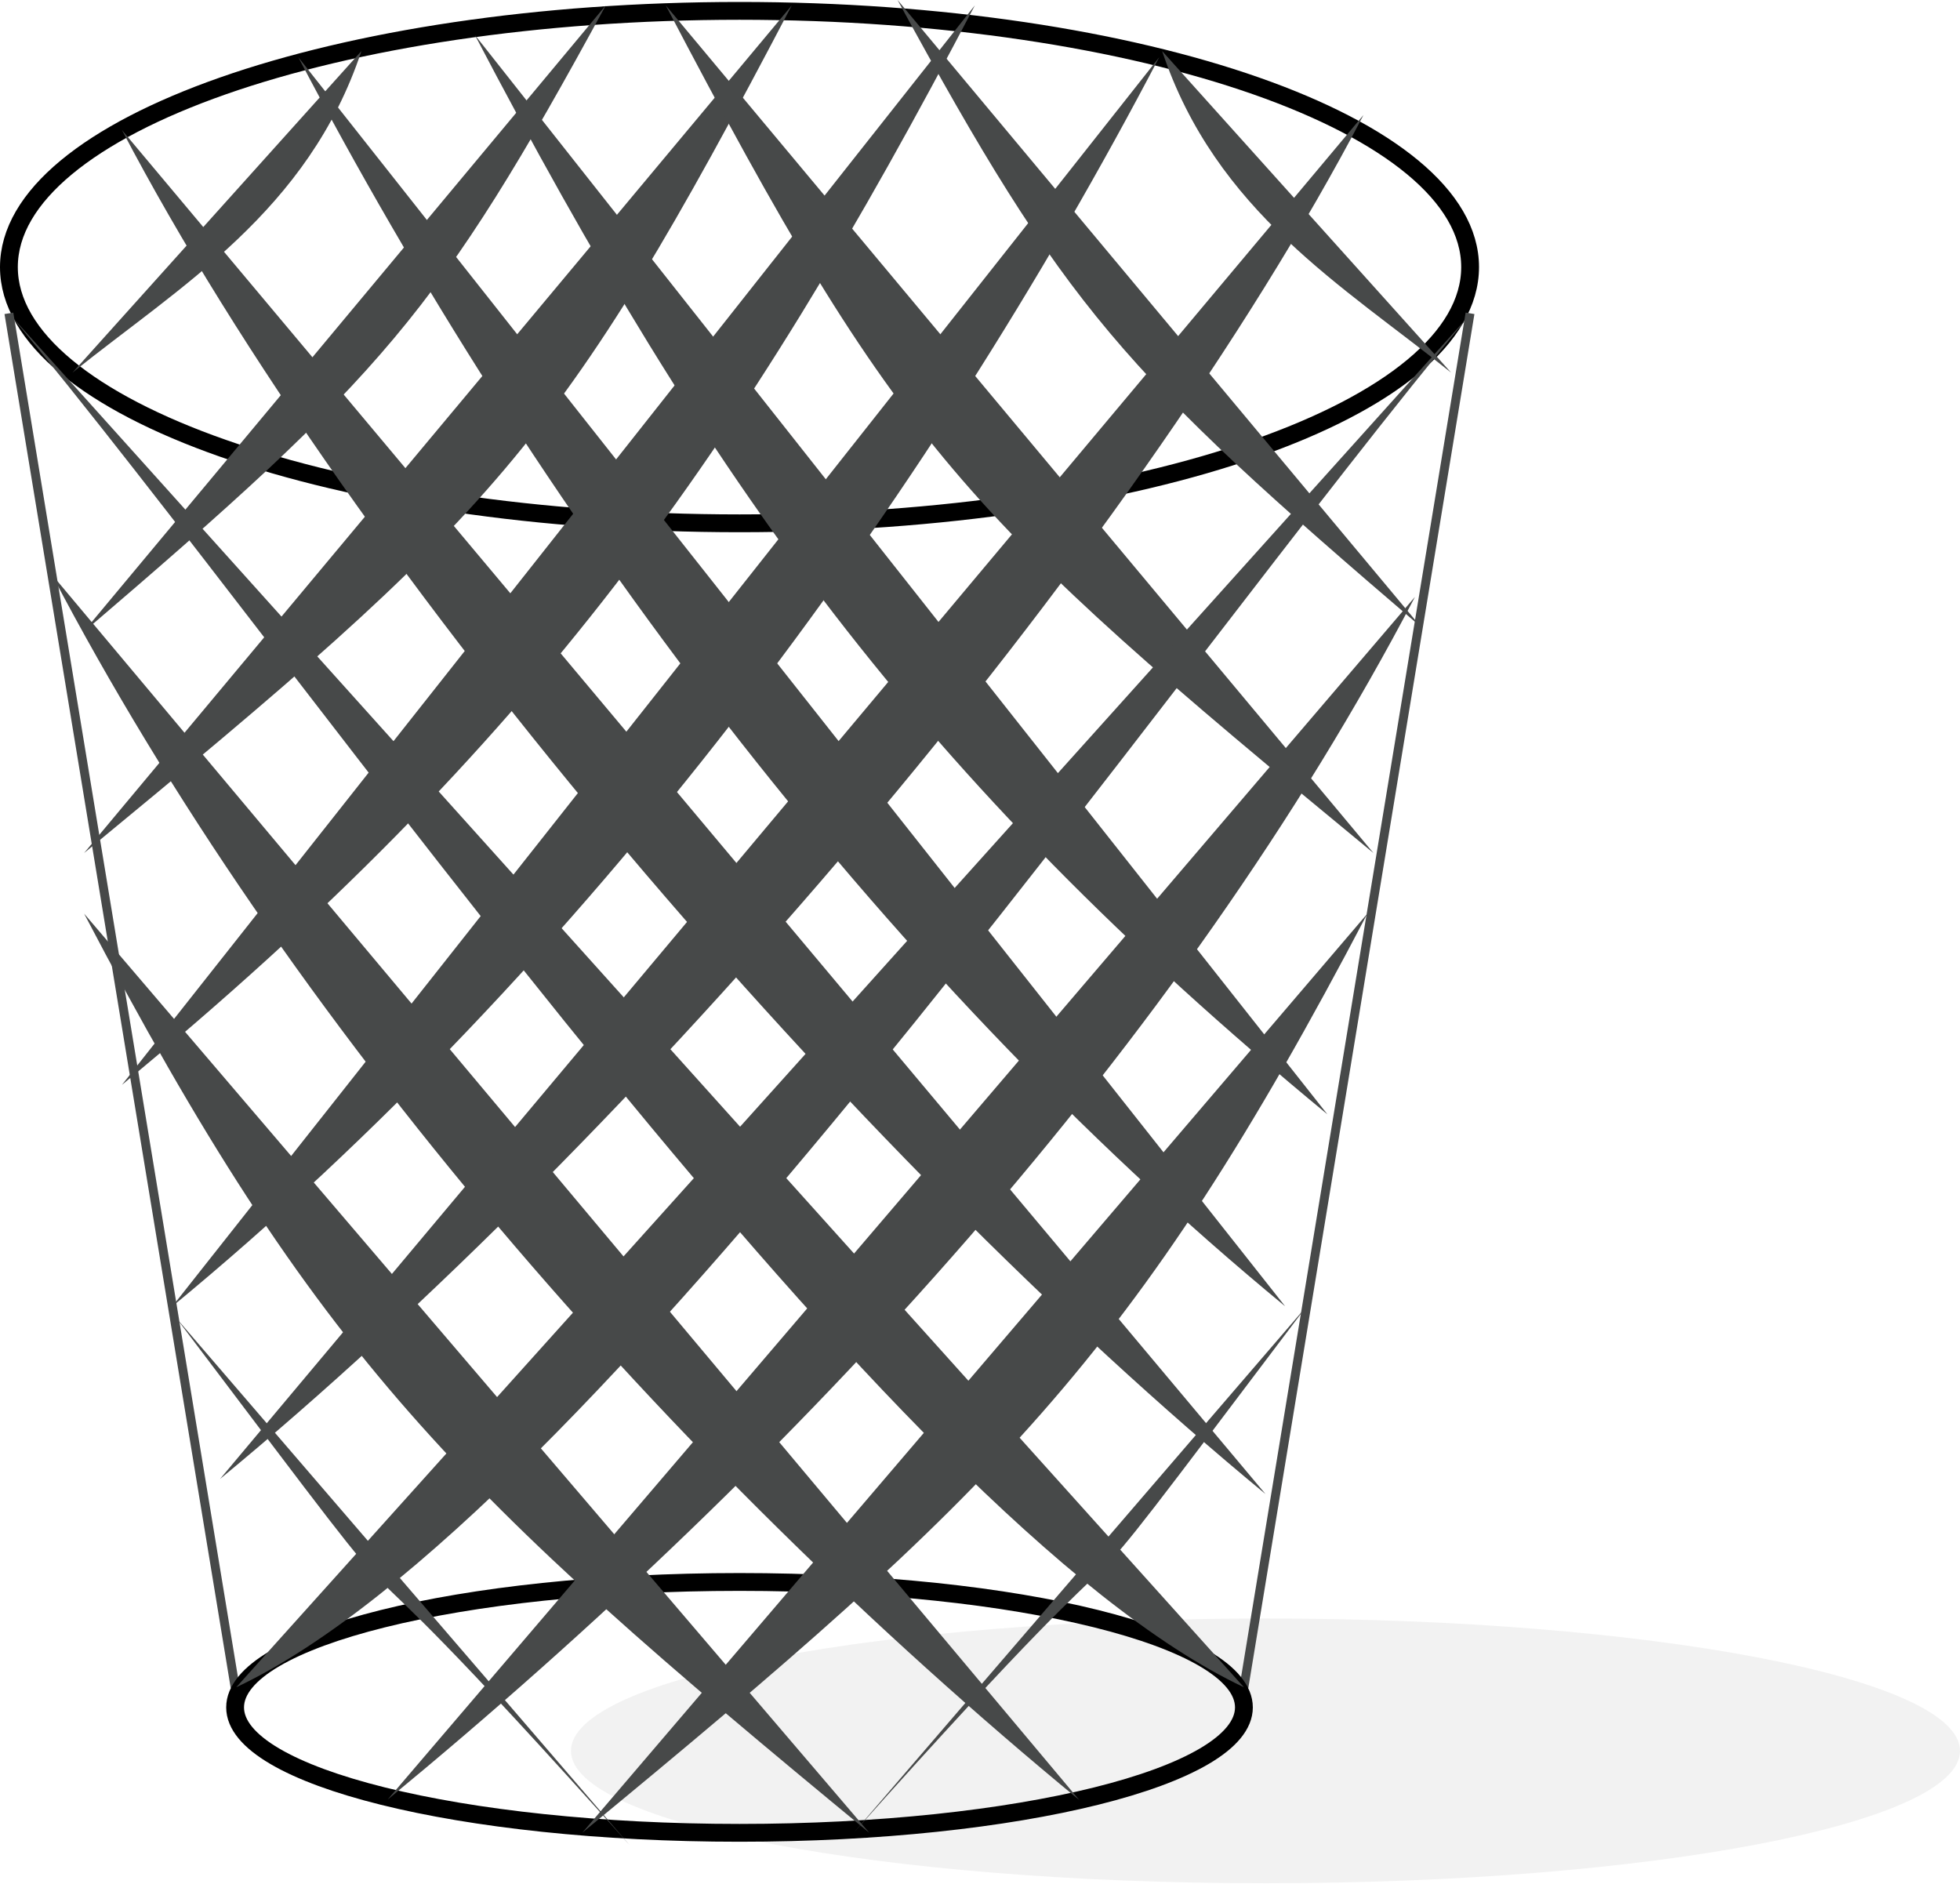
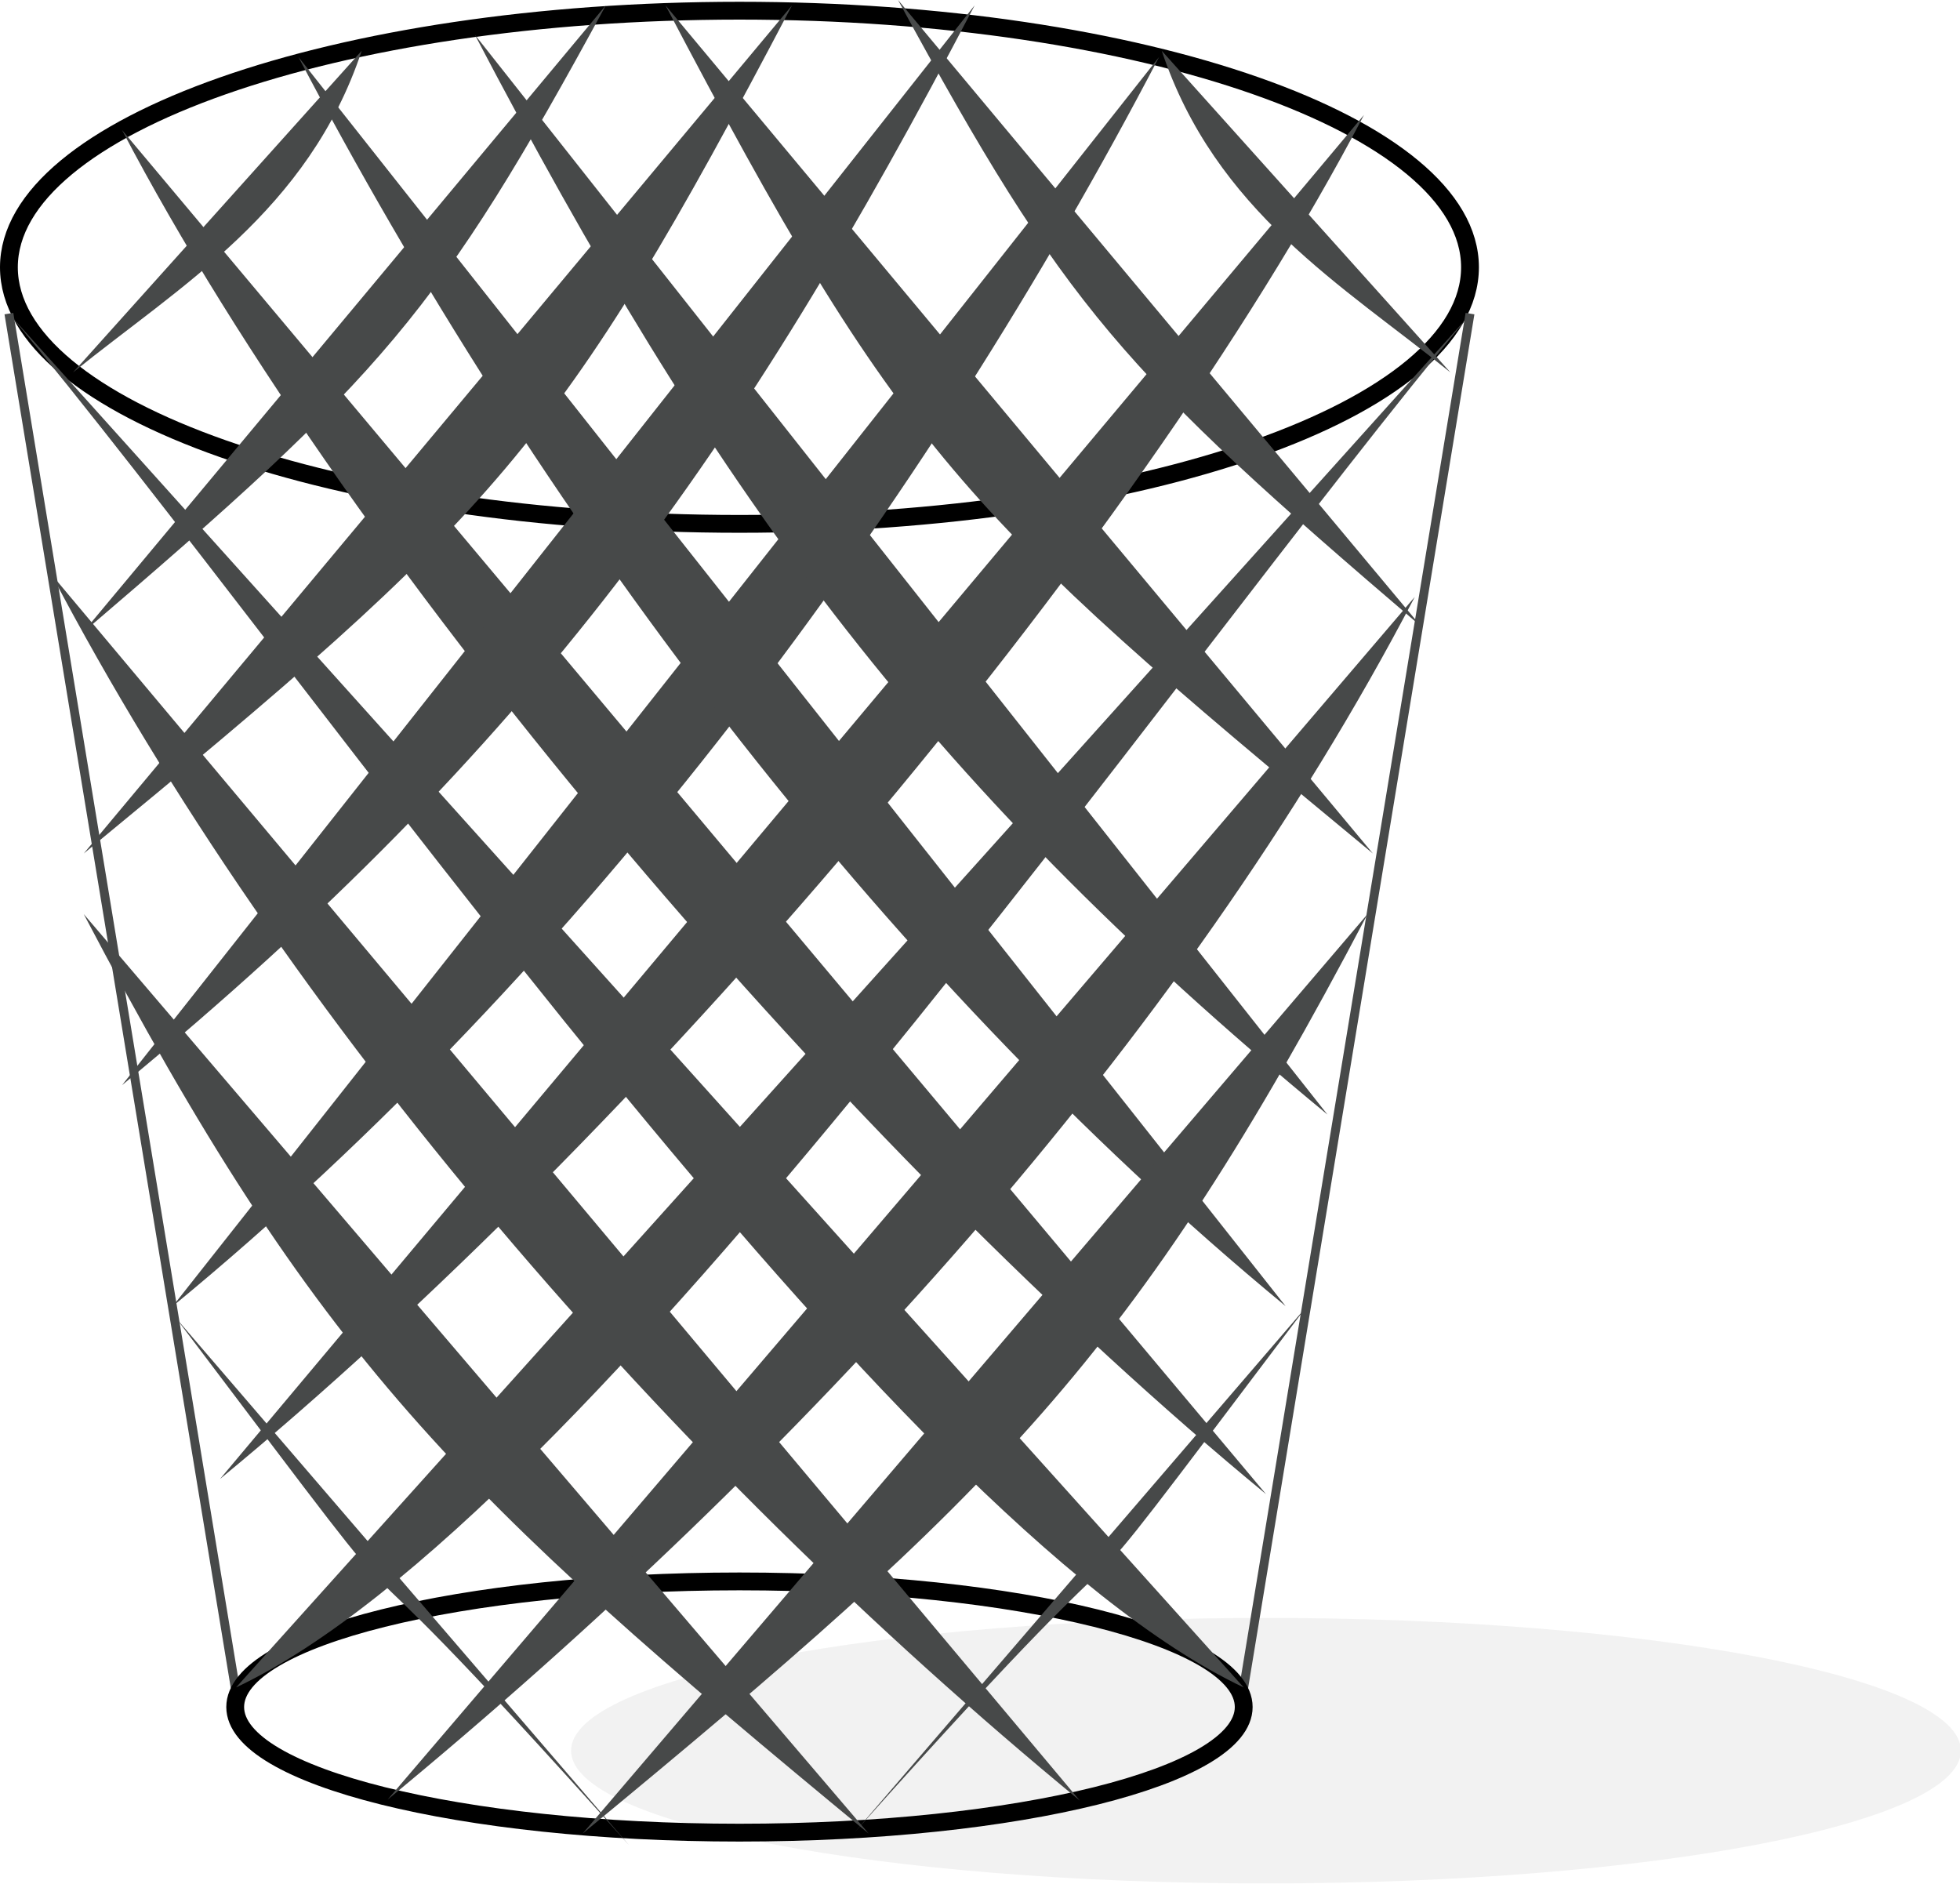
- <svg xmlns="http://www.w3.org/2000/svg" viewBox="0 0 220.01 211.39">
-   <defs>
-     <style>.cls-1{fill:#f2f2f2;}.cls-2{fill:none;stroke:#000;stroke-width:2px;}.cls-2,.cls-3{stroke-miterlimit:10;}.cls-3,.cls-4{fill:#474949;}.cls-3{stroke:#474949;}</style>
-   </defs>
-   <g id="Layer_2" data-name="Layer 2">
+ <svg xmlns="http://www.w3.org/2000/svg" version="1.1" baseProfile="tiny" id="Layer_1" x="0px" y="0px" viewBox="0 0 220 211.4" xml:space="preserve">
+   <g id="Layer_2_1_">
    <g id="trash">
-       <ellipse class="cls-1" cx="142.05" cy="196.53" rx="77.96" ry="14.86" />
-       <ellipse class="cls-2" cx="83.01" cy="29.98" rx="82.01" ry="28.76" />
-       <line class="cls-3" x1="1" y1="35.17" x2="26.39" y2="189.39" />
-       <line class="cls-3" x1="165.01" y1="35.17" x2="139.63" y2="189.39" />
-       <ellipse class="cls-2" cx="83.01" cy="191.65" rx="56.62" ry="14.08" />
-       <path class="cls-4" d="M1,35.17C35,75.89,99.82,170.62,139.63,189.39" />
-       <path class="cls-4" d="M13.69,14.6c26.16,49.95,82.14,115,128.36,153.1" />
-       <path class="cls-4" d="M5.83,64.5C32,114.45,74.93,164,121.15,202.05" />
-       <path class="cls-4" d="M153.05,12.91c-26.15,50-82.13,115-128.35,153.1" />
-       <path class="cls-4" d="M130.12,6.43C104,56.38,65.57,108.55,19.35,146.63" />
-       <path class="cls-4" d="M33.49,6.43c26.16,50,64.55,102.12,110.77,140.2" />
-       <path class="cls-4" d="M109.43.6C83.27,50.54,59.91,83.69,13.69,121.77" />
-       <path class="cls-4" d="M53.3,3.92C79.46,53.86,102.82,87,149,125.08" />
-       <path class="cls-4" d="M88.88.6C62.72,50.54,55.66,57.68,9.44,95.75" />
-       <path class="cls-4" d="M74.73.6C100.89,50.54,108,57.68,154.17,95.75" />
-       <path class="cls-4" d="M68,.6C49.19,35.17,43,42.19,9.31,71" />
-       <path class="cls-4" d="M100.75,0c18.84,34.57,25.09,41.59,58.73,70.35" />
-       <path class="cls-4" d="M40.57,5.73c-6,18-20.38,26.41-32.43,36.09" />
-       <path class="cls-4" d="M130.45,5.73c6,18,20.38,26.41,32.43,36.09" />
-       <path class="cls-4" d="M158.83,67c-26.15,50-69.1,96.94-115.32,135" />
-       <path class="cls-4" d="M153.49,102.55c-26.15,49.94-41.91,65.1-88.13,103.17" />
-       <path class="cls-4" d="M9.44,102.55c26.16,49.94,41.91,65.1,88.13,103.17" />
-       <path class="cls-4" d="M146.66,146.63c-35.5,47-8.89,12.16-50.83,59.09" />
-       <path class="cls-4" d="M19.83,148c35.5,47,8.89,12.17,50.83,59.09" />
-       <path class="cls-4" d="M165.14,35.17c-34,40.72-98.82,135.45-138.62,154.22" />
+       <ellipse fill="#F2F2F2" cx="142.1" cy="196.5" rx="78" ry="14.9" />
+       <ellipse fill="none" stroke="#000000" stroke-width="2" stroke-miterlimit="10" cx="83" cy="30" rx="82" ry="28.8" />
+       <line fill="none" stroke="#474949" stroke-miterlimit="10" x1="1" y1="35.2" x2="26.4" y2="189.4" />
+       <line fill="none" stroke="#474949" stroke-miterlimit="10" x1="165" y1="35.2" x2="139.6" y2="189.4" />
+       <ellipse fill="none" stroke="#000000" stroke-width="2" stroke-miterlimit="10" cx="83" cy="191.6" rx="56.6" ry="14.1" />
+       <path fill="#474949" d="M1,35.2c34,40.7,98.8,135.4,138.6,154.2" />
+       <path fill="#474949" d="M13.7,14.6c26.2,50,82.1,115,128.4,153.1" />
+       <path fill="#474949" d="M5.8,64.5C32,114.4,74.9,164,121.2,202.1" />
+       <path fill="#474949" d="M153.1,12.9c-26.2,50-82.1,115-128.4,153.1" />
+       <path fill="#474949" d="M130.1,6.4C104,56.4,65.6,108.6,19.4,146.6" />
+       <path fill="#474949" d="M33.5,6.4c26.2,50,64.6,102.1,110.8,140.2" />
+       <path fill="#474949" d="M109.4,0.6C83.3,50.5,59.9,83.7,13.7,121.8" />
+       <path fill="#474949" d="M53.3,3.9C79.5,53.9,102.8,87,149,125.1" />
+       <path fill="#474949" d="M88.9,0.6C62.7,50.5,55.7,57.7,9.4,95.8" />
+       <path fill="#474949" d="M74.7,0.6c26.2,49.9,33.3,57.1,79.4,95.2" />
+       <path fill="#474949" d="M68,0.6C49.2,35.2,43,42.2,9.3,71" />
+       <path fill="#474949" d="M100.8,0c18.8,34.6,25.1,41.6,58.7,70.3" />
+       <path fill="#474949" d="M40.6,5.7c-6,18-20.4,26.4-32.4,36.1" />
+       <path fill="#474949" d="M130.4,5.7c6,18,20.4,26.4,32.4,36.1" />
+       <path fill="#474949" d="M158.8,67c-26.1,50-69.1,96.9-115.3,135" />
+       <path fill="#474949" d="M153.5,102.6c-26.2,49.9-41.9,65.1-88.1,103.2" />
+       <path fill="#474949" d="M9.4,102.6c26.2,49.9,41.9,65.1,88.1,103.2" />
+       <path fill="#474949" d="M146.7,146.6c-35.5,47-8.9,12.2-50.8,59.1" />
+       <path fill="#474949" d="M19.8,148c35.5,47,8.9,12.2,50.8,59.1" />
+       <path fill="#474949" d="M165.1,35.2c-34,40.7-98.8,135.4-138.6,154.2" />
    </g>
  </g>
</svg>
